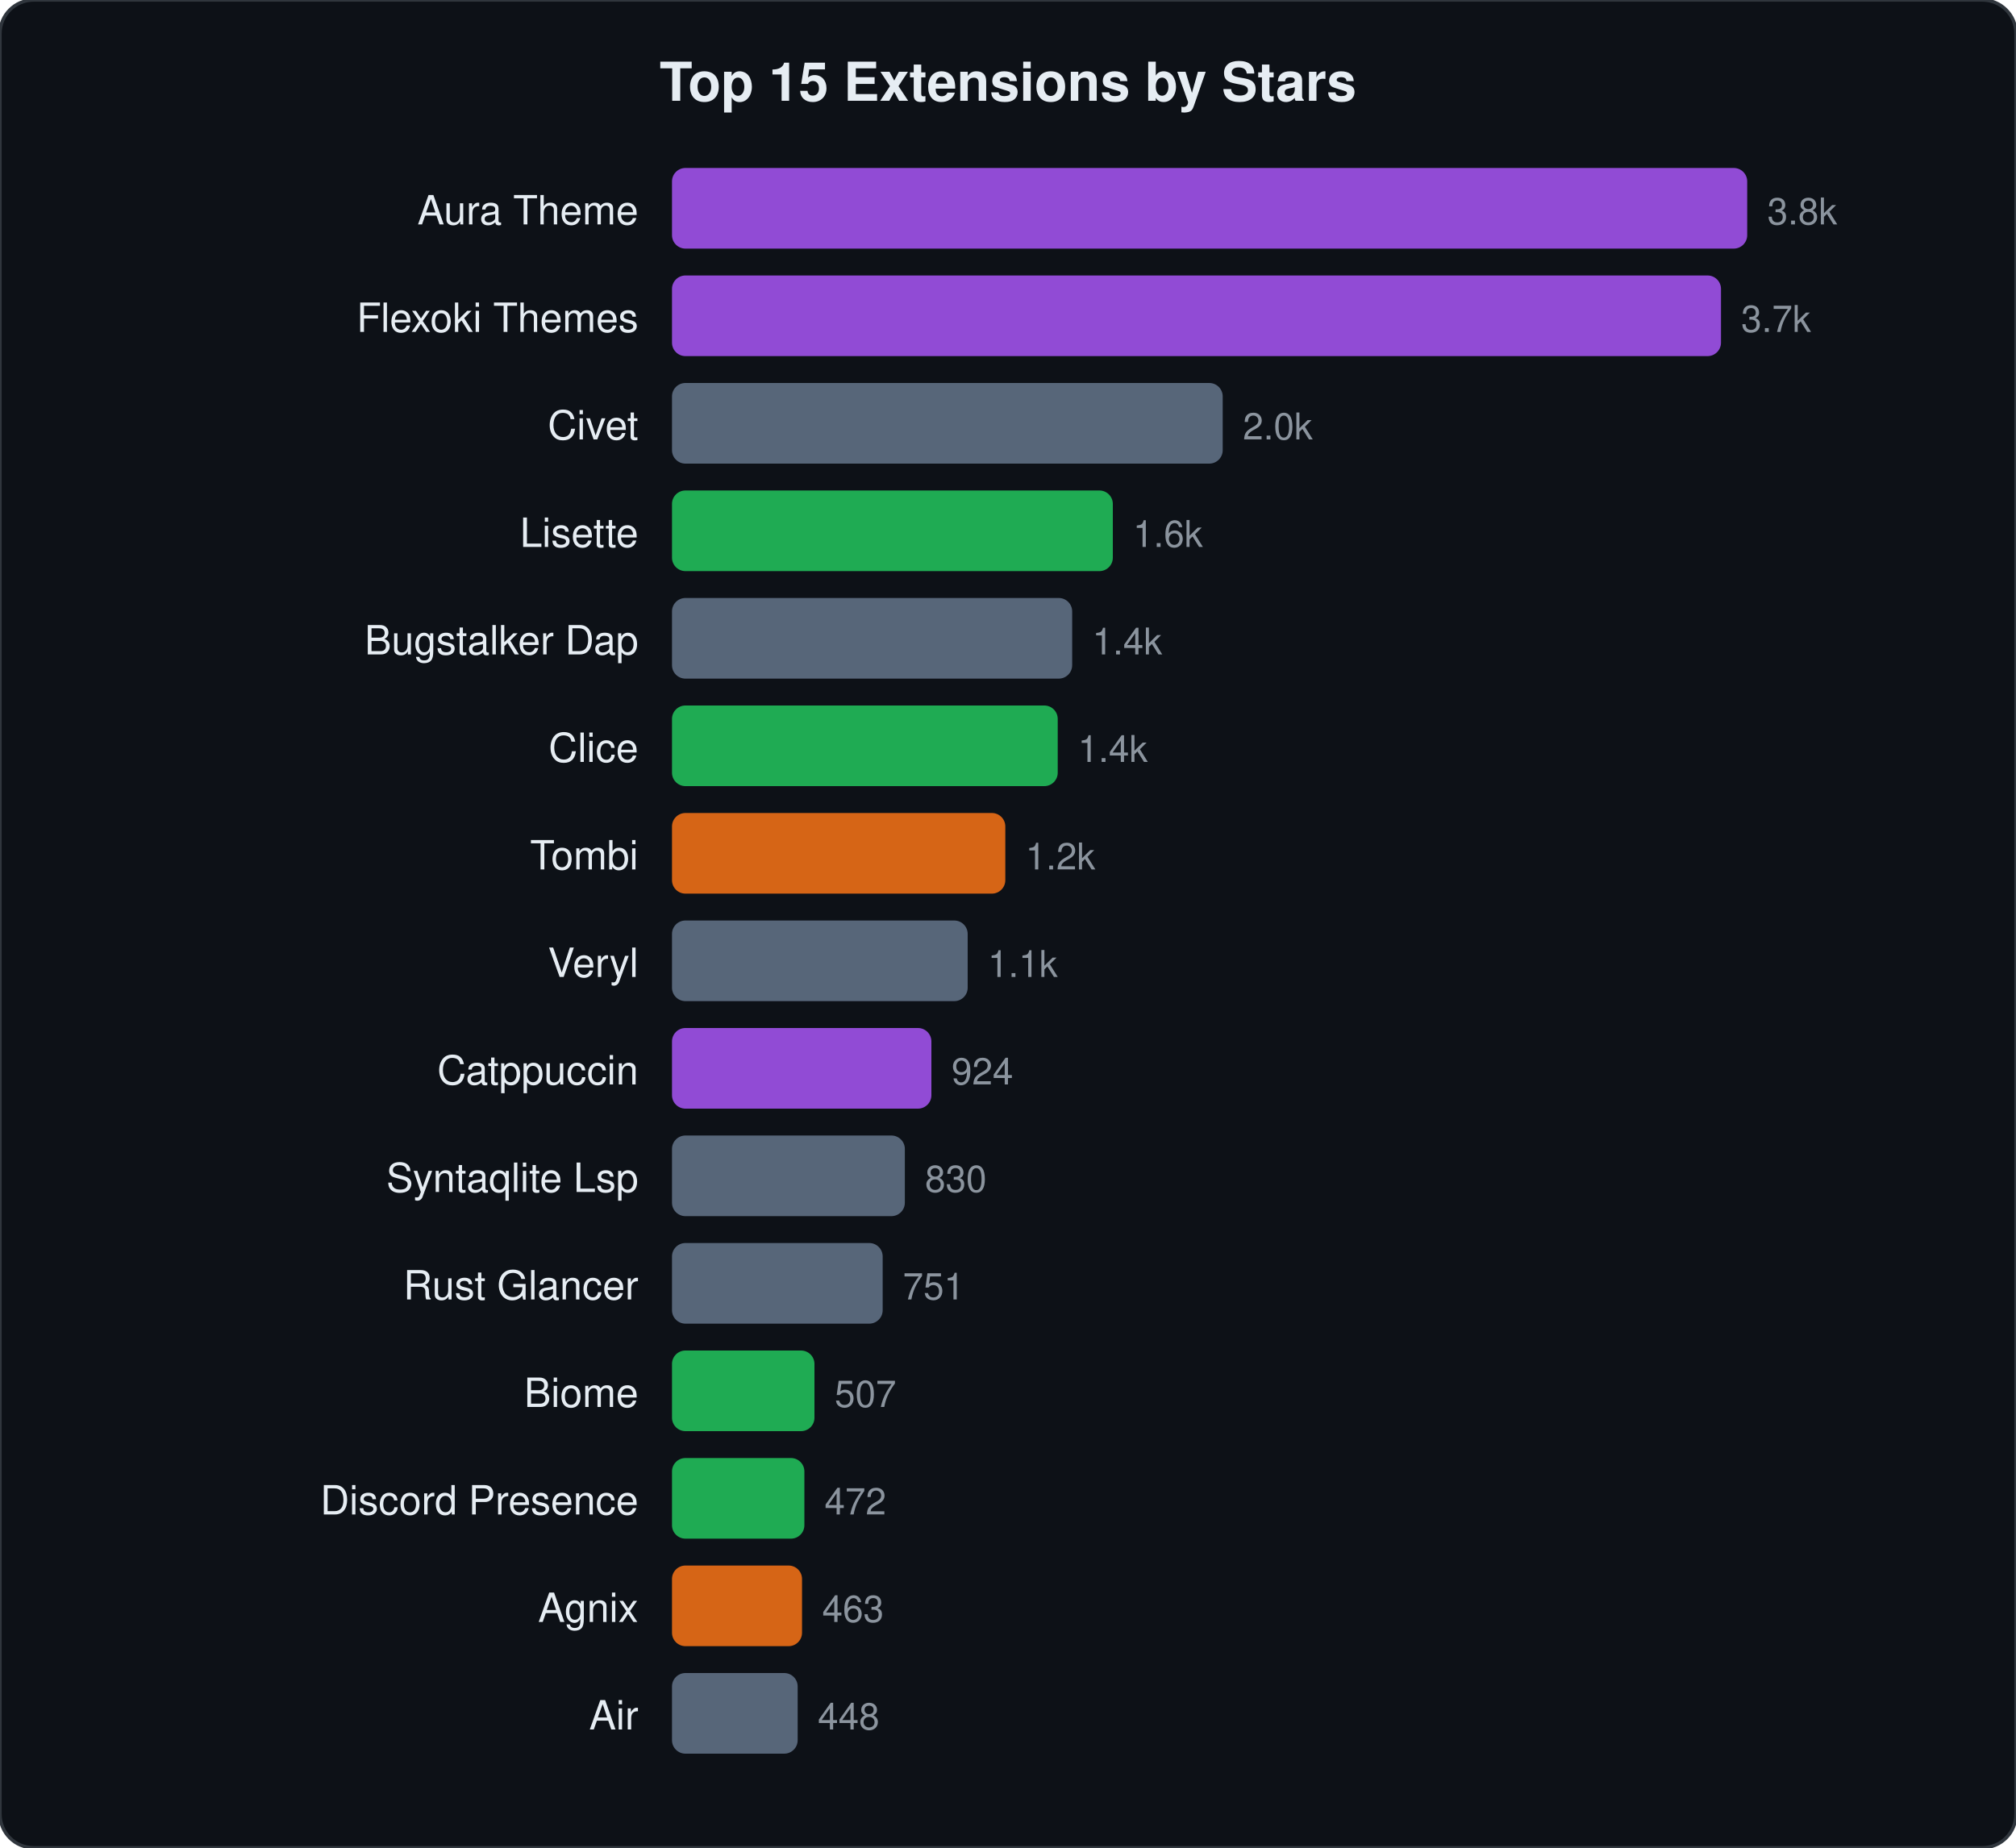
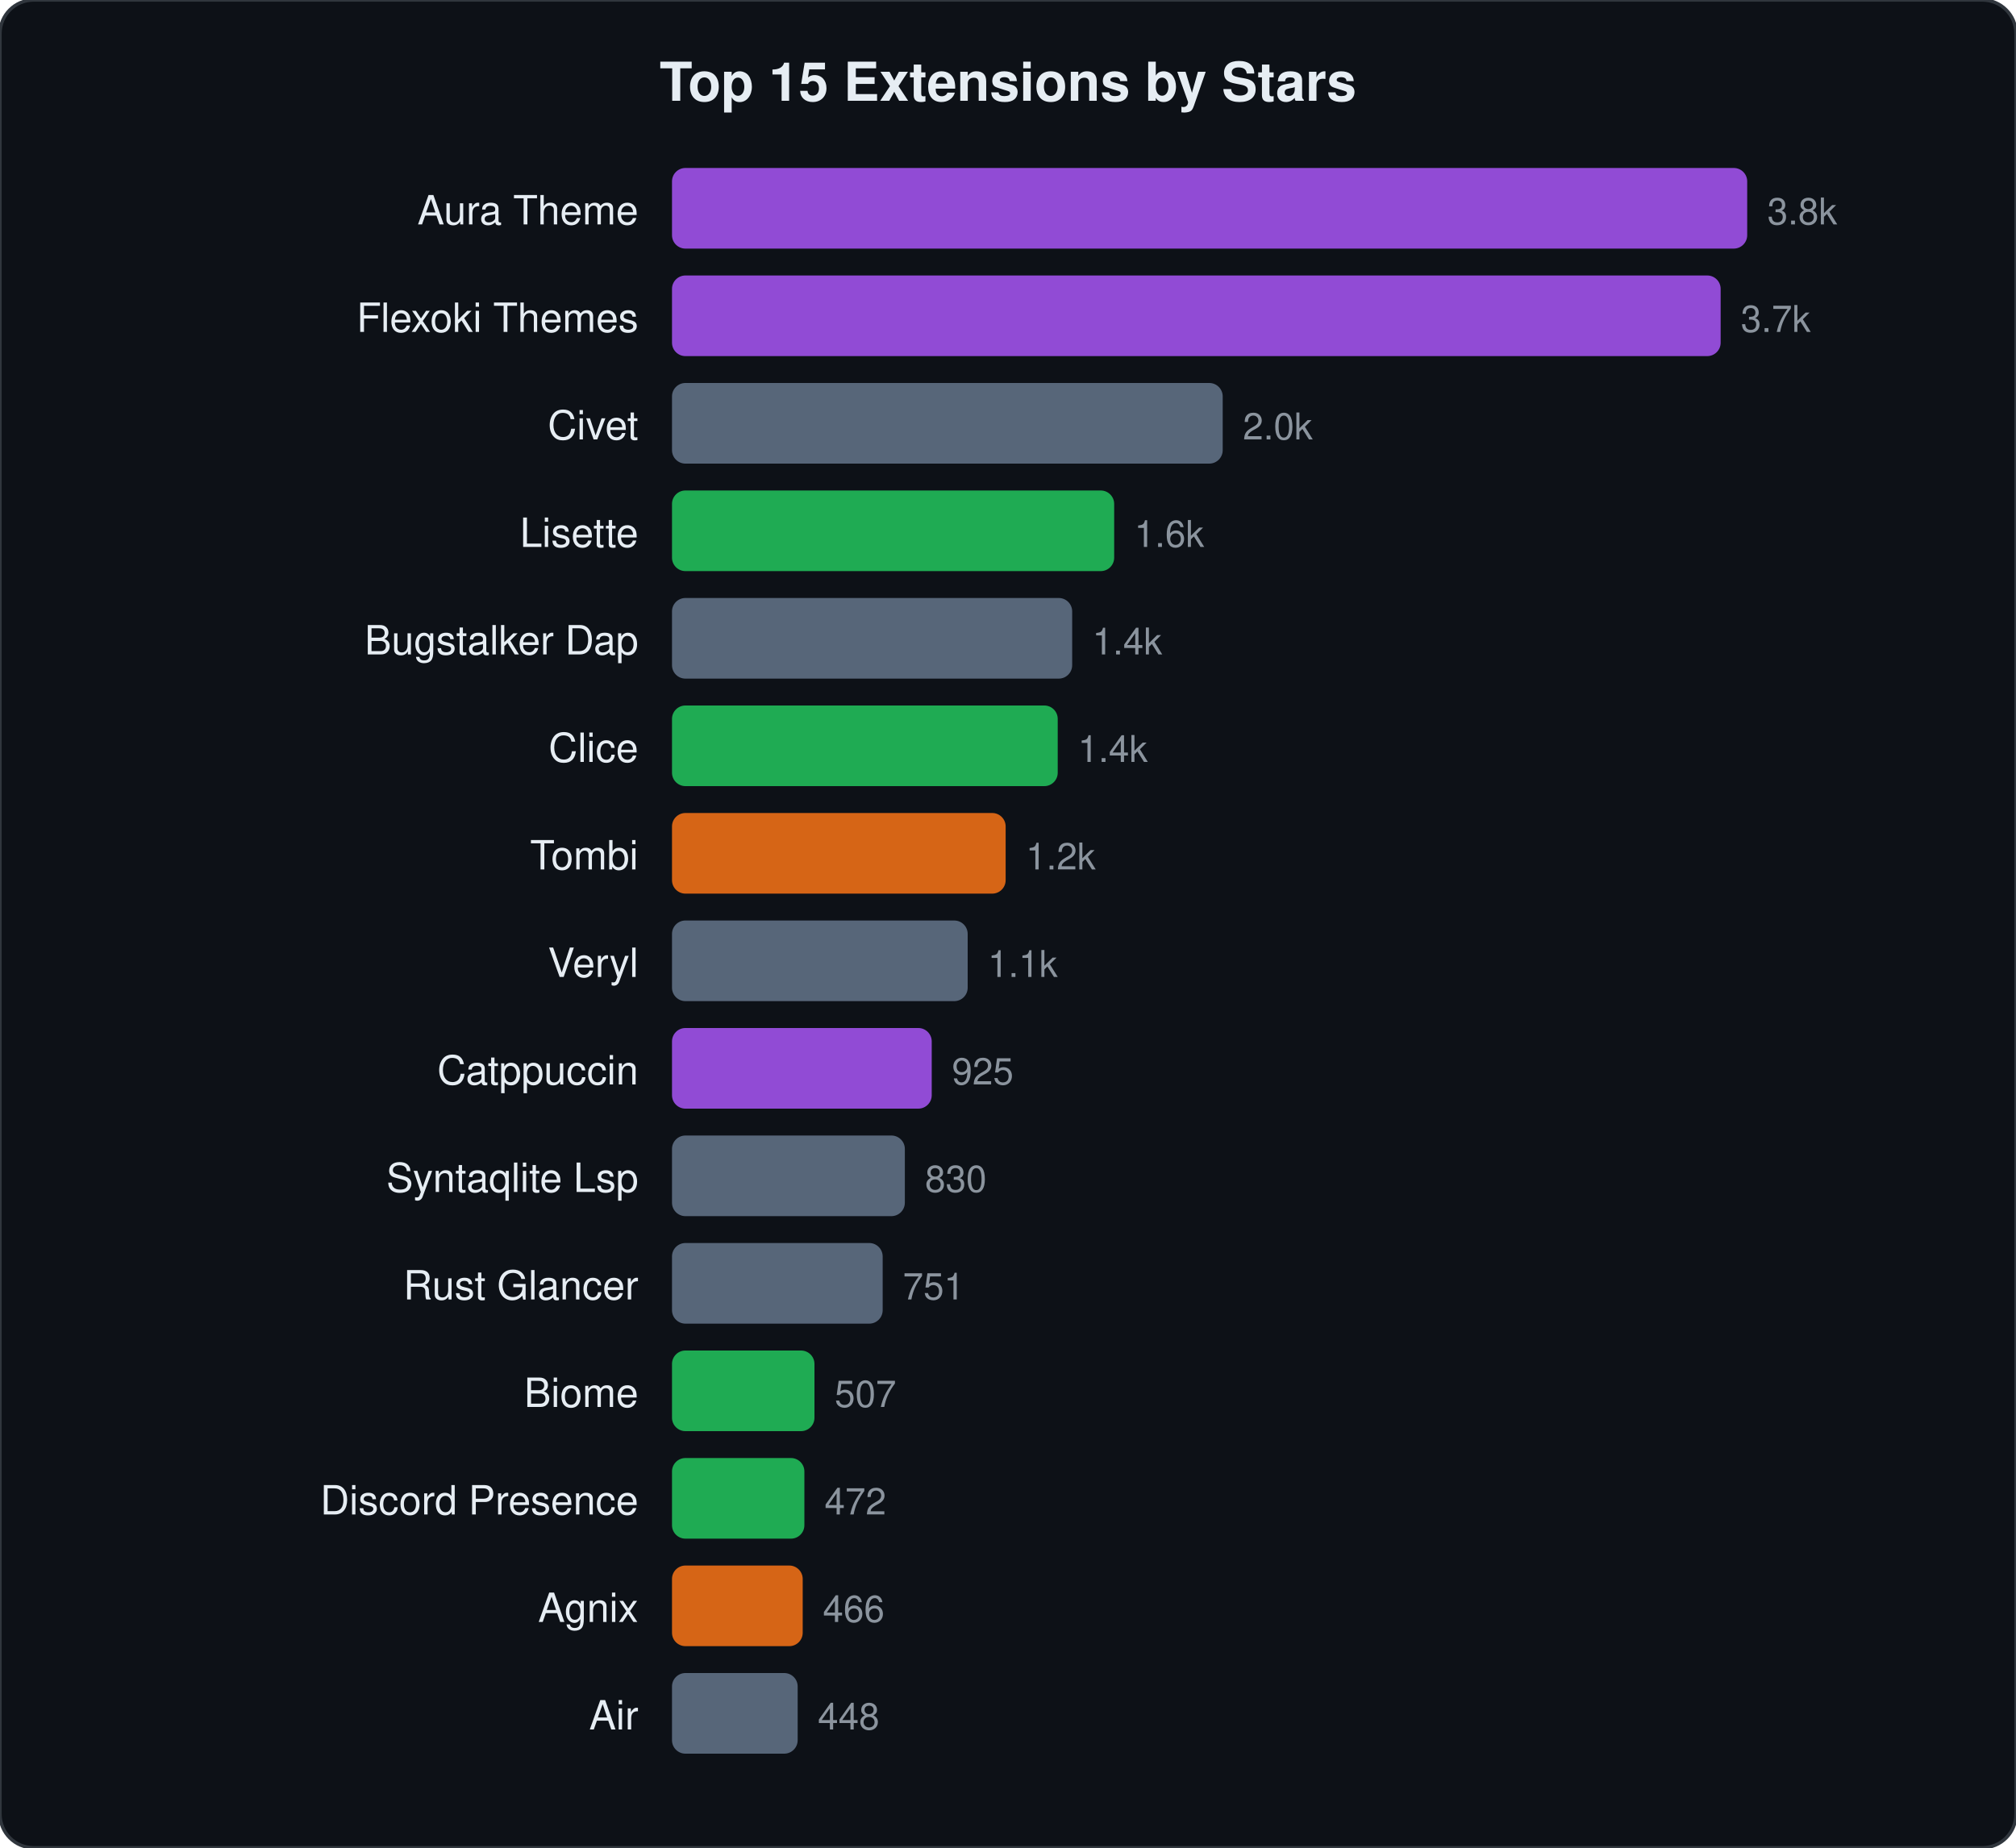
<svg xmlns="http://www.w3.org/2000/svg" viewBox="0 0 600 550" width="600" height="550">
  <style>text{font-family:-apple-system,BlinkMacSystemFont,"Segoe UI",Helvetica,Arial,sans-serif;fill:#e6edf3}.name{font-size:12px}.stars{font-size:11px;fill:#8b949e}.title{font-size:16px;font-weight:600}</style>
  <rect width="600" height="550" rx="10" fill="#0d1117" stroke="#30363d" stroke-width="1" />
  <text x="300" y="30" text-anchor="middle" class="title">Top 15 Extensions by Stars</text>
  <text x="190" y="66.8" text-anchor="end" class="name">Aura Theme</text>
  <rect x="200" y="50.0" width="320.0" height="24" rx="4" fill="#a855f7" opacity="0.85" />
  <text x="526.0" y="66.8" class="stars">3.8k</text>
  <text x="190" y="98.8" text-anchor="end" class="name">Flexoki Themes</text>
-   <rect x="200" y="82.0" width="312.2" height="24" rx="4" fill="#a855f7" opacity="0.85" />
-   <text x="518.2" y="98.8" class="stars">3.7k</text>
+   <rect x="200" y="82.0" width="312.1" height="24" rx="4" fill="#a855f7" opacity="0.85" />
+   <text x="518.1" y="98.8" class="stars">3.7k</text>
  <text x="190" y="130.8" text-anchor="end" class="name">Civet</text>
  <rect x="200" y="114.0" width="163.9" height="24" rx="4" fill="#64748b" opacity="0.85" />
  <text x="369.9" y="130.8" class="stars">2.0k</text>
  <text x="190" y="162.8" text-anchor="end" class="name">Lisette</text>
-   <rect x="200" y="146.0" width="131.2" height="24" rx="4" fill="#22c55e" opacity="0.85" />
-   <text x="337.2" y="162.8" class="stars">1.6k</text>
+   <rect x="200" y="146.0" width="131.6" height="24" rx="4" fill="#22c55e" opacity="0.85" />
+   <text x="337.6" y="162.8" class="stars">1.6k</text>
  <text x="190" y="194.8" text-anchor="end" class="name">Bugstalker Dap</text>
  <rect x="200" y="178.0" width="119.1" height="24" rx="4" fill="#64748b" opacity="0.85" />
  <text x="325.1" y="194.8" class="stars">1.4k</text>
  <text x="190" y="226.8" text-anchor="end" class="name">Clice</text>
  <rect x="200" y="210.0" width="114.8" height="24" rx="4" fill="#22c55e" opacity="0.85" />
  <text x="320.8" y="226.8" class="stars">1.4k</text>
  <text x="190" y="258.8" text-anchor="end" class="name">Tombi</text>
-   <rect x="200" y="242.0" width="99.2" height="24" rx="4" fill="#f97316" opacity="0.85" />
-   <text x="305.2" y="258.8" class="stars">1.2k</text>
+   <rect x="200" y="242.0" width="99.3" height="24" rx="4" fill="#f97316" opacity="0.85" />
+   <text x="305.3" y="258.8" class="stars">1.2k</text>
  <text x="190" y="290.8" text-anchor="end" class="name">Veryl</text>
  <rect x="200" y="274.0" width="88.0" height="24" rx="4" fill="#64748b" opacity="0.85" />
  <text x="294.0" y="290.8" class="stars">1.1k</text>
  <text x="190" y="322.8" text-anchor="end" class="name">Catppuccin</text>
-   <rect x="200" y="306.0" width="77.2" height="24" rx="4" fill="#a855f7" opacity="0.85" />
-   <text x="283.2" y="322.8" class="stars">924</text>
+   <rect x="200" y="306.0" width="77.3" height="24" rx="4" fill="#a855f7" opacity="0.85" />
+   <text x="283.3" y="322.8" class="stars">925</text>
  <text x="190" y="354.8" text-anchor="end" class="name">Syntaqlite Lsp</text>
  <rect x="200" y="338.0" width="69.3" height="24" rx="4" fill="#64748b" opacity="0.85" />
  <text x="275.3" y="354.8" class="stars">830</text>
  <text x="190" y="386.8" text-anchor="end" class="name">Rust Glancer</text>
  <rect x="200" y="370.0" width="62.7" height="24" rx="4" fill="#64748b" opacity="0.85" />
  <text x="268.7" y="386.8" class="stars">751</text>
  <text x="190" y="418.8" text-anchor="end" class="name">Biome</text>
  <rect x="200" y="402.0" width="42.4" height="24" rx="4" fill="#22c55e" opacity="0.85" />
  <text x="248.4" y="418.8" class="stars">507</text>
  <text x="190" y="450.8" text-anchor="end" class="name">Discord Presence</text>
  <rect x="200" y="434.0" width="39.4" height="24" rx="4" fill="#22c55e" opacity="0.85" />
  <text x="245.4" y="450.8" class="stars">472</text>
  <text x="190" y="482.8" text-anchor="end" class="name">Agnix</text>
-   <rect x="200" y="466.0" width="38.7" height="24" rx="4" fill="#f97316" opacity="0.85" />
-   <text x="244.7" y="482.8" class="stars">463</text>
+   <rect x="200" y="466.0" width="38.9" height="24" rx="4" fill="#f97316" opacity="0.85" />
+   <text x="244.9" y="482.8" class="stars">466</text>
  <text x="190" y="514.8" text-anchor="end" class="name">Air</text>
  <rect x="200" y="498.0" width="37.4" height="24" rx="4" fill="#64748b" opacity="0.85" />
  <text x="243.4" y="514.8" class="stars">448</text>
</svg>
